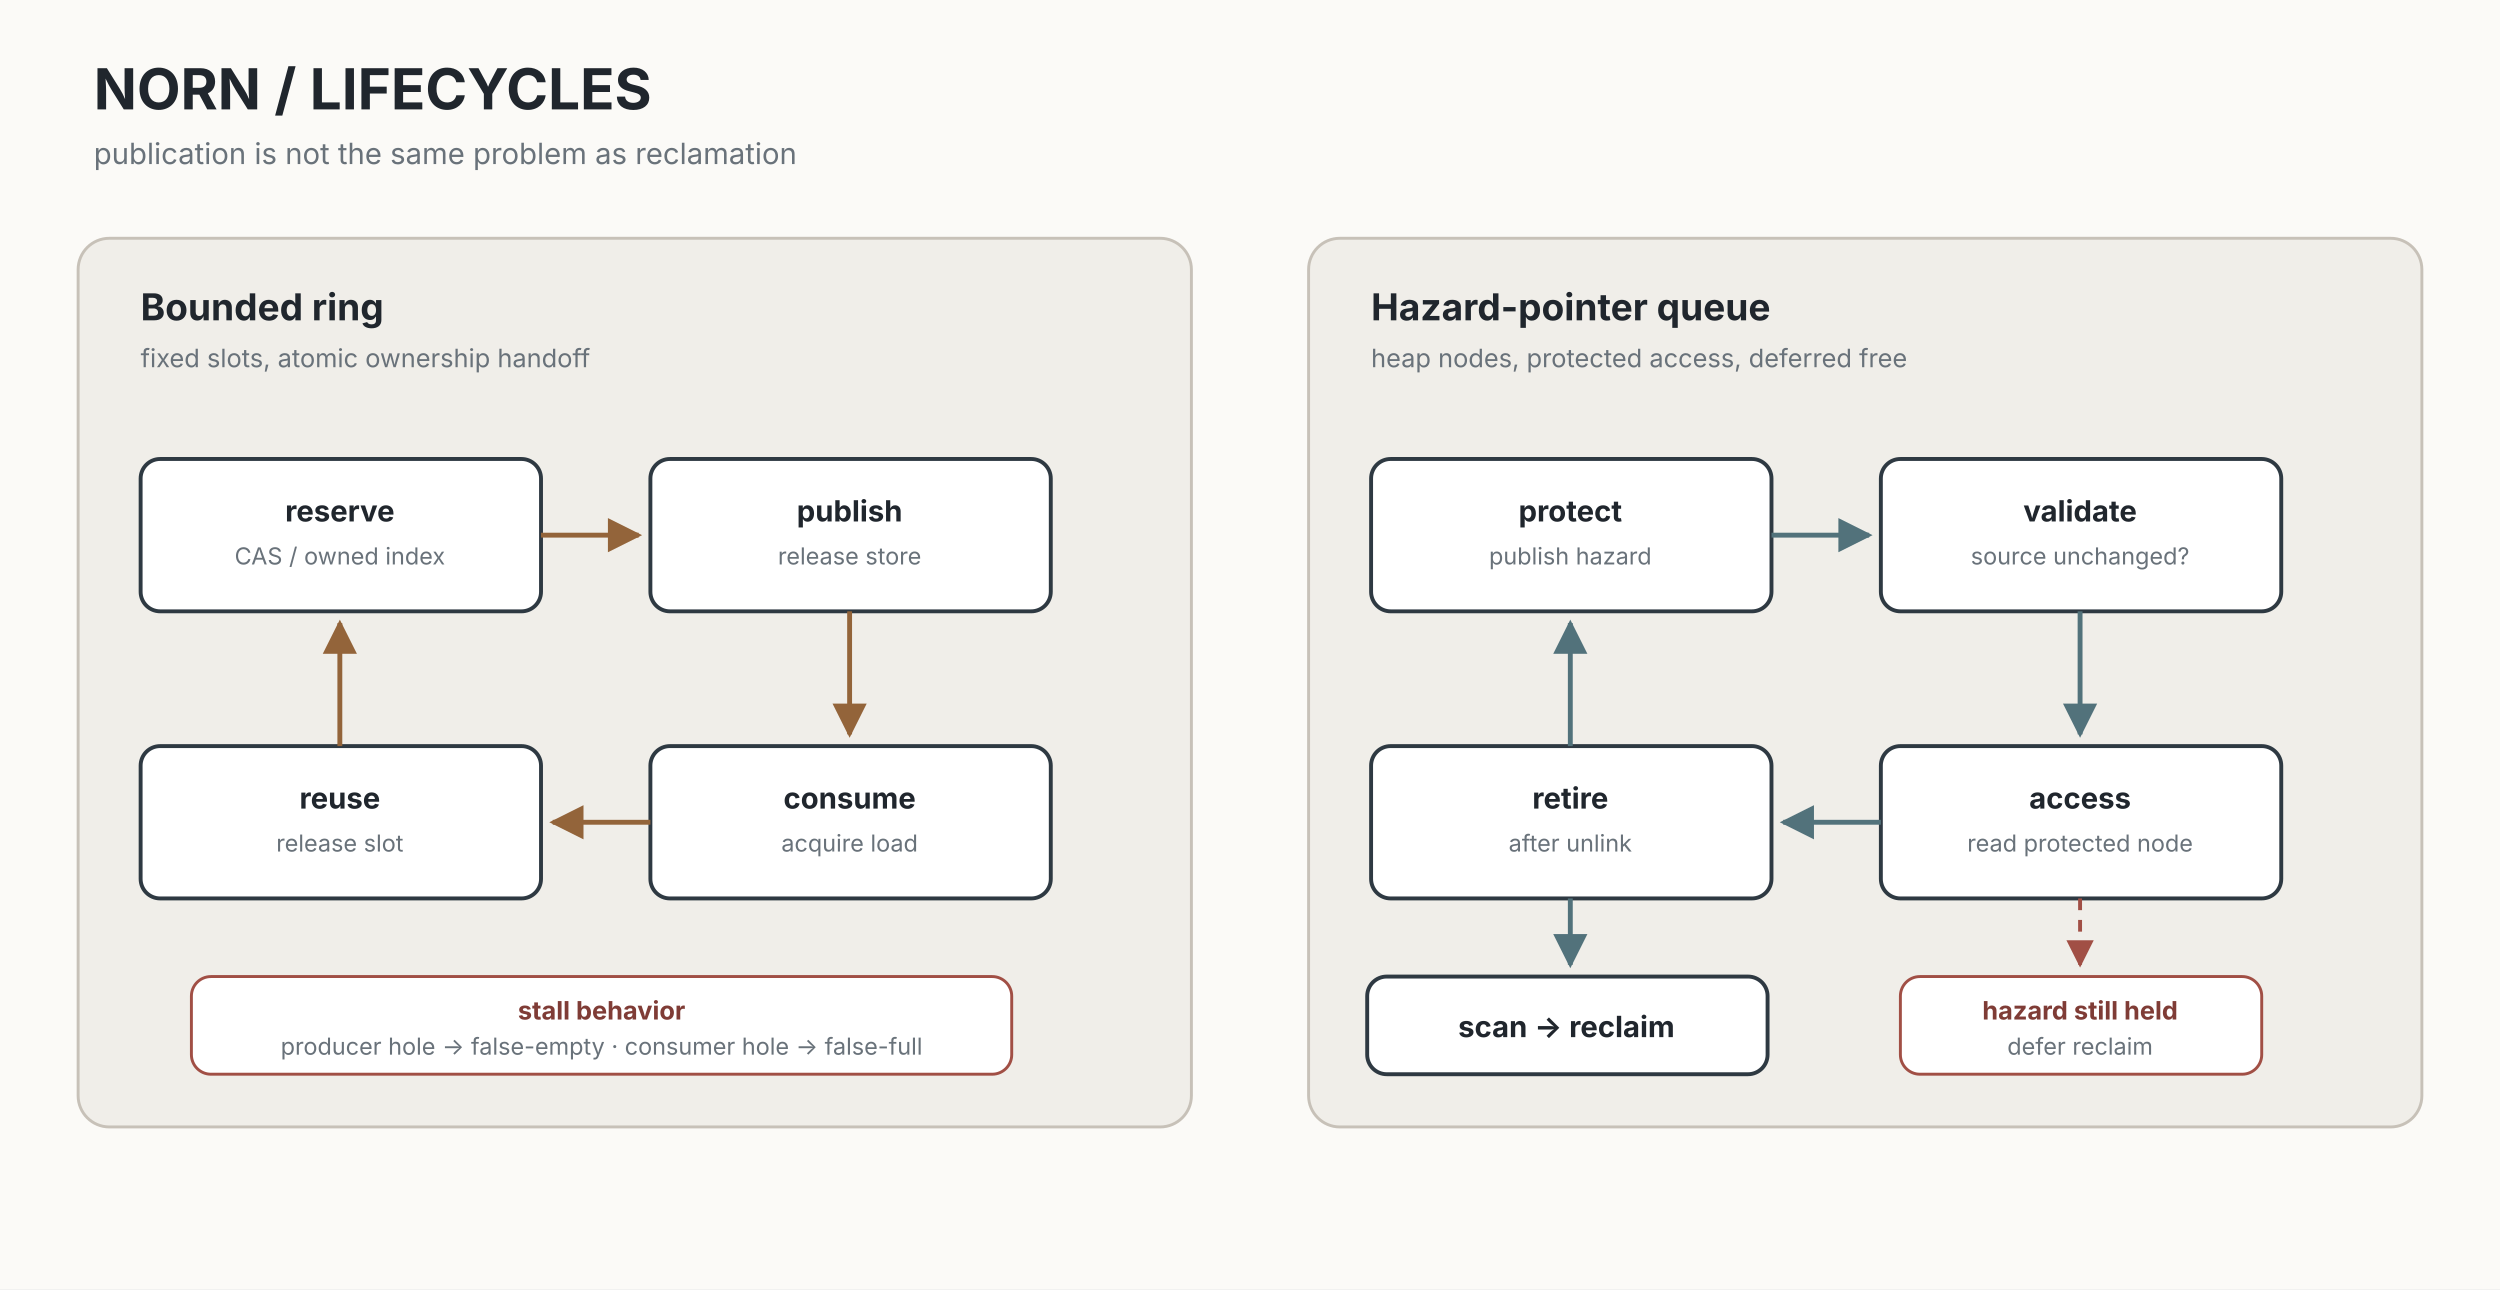
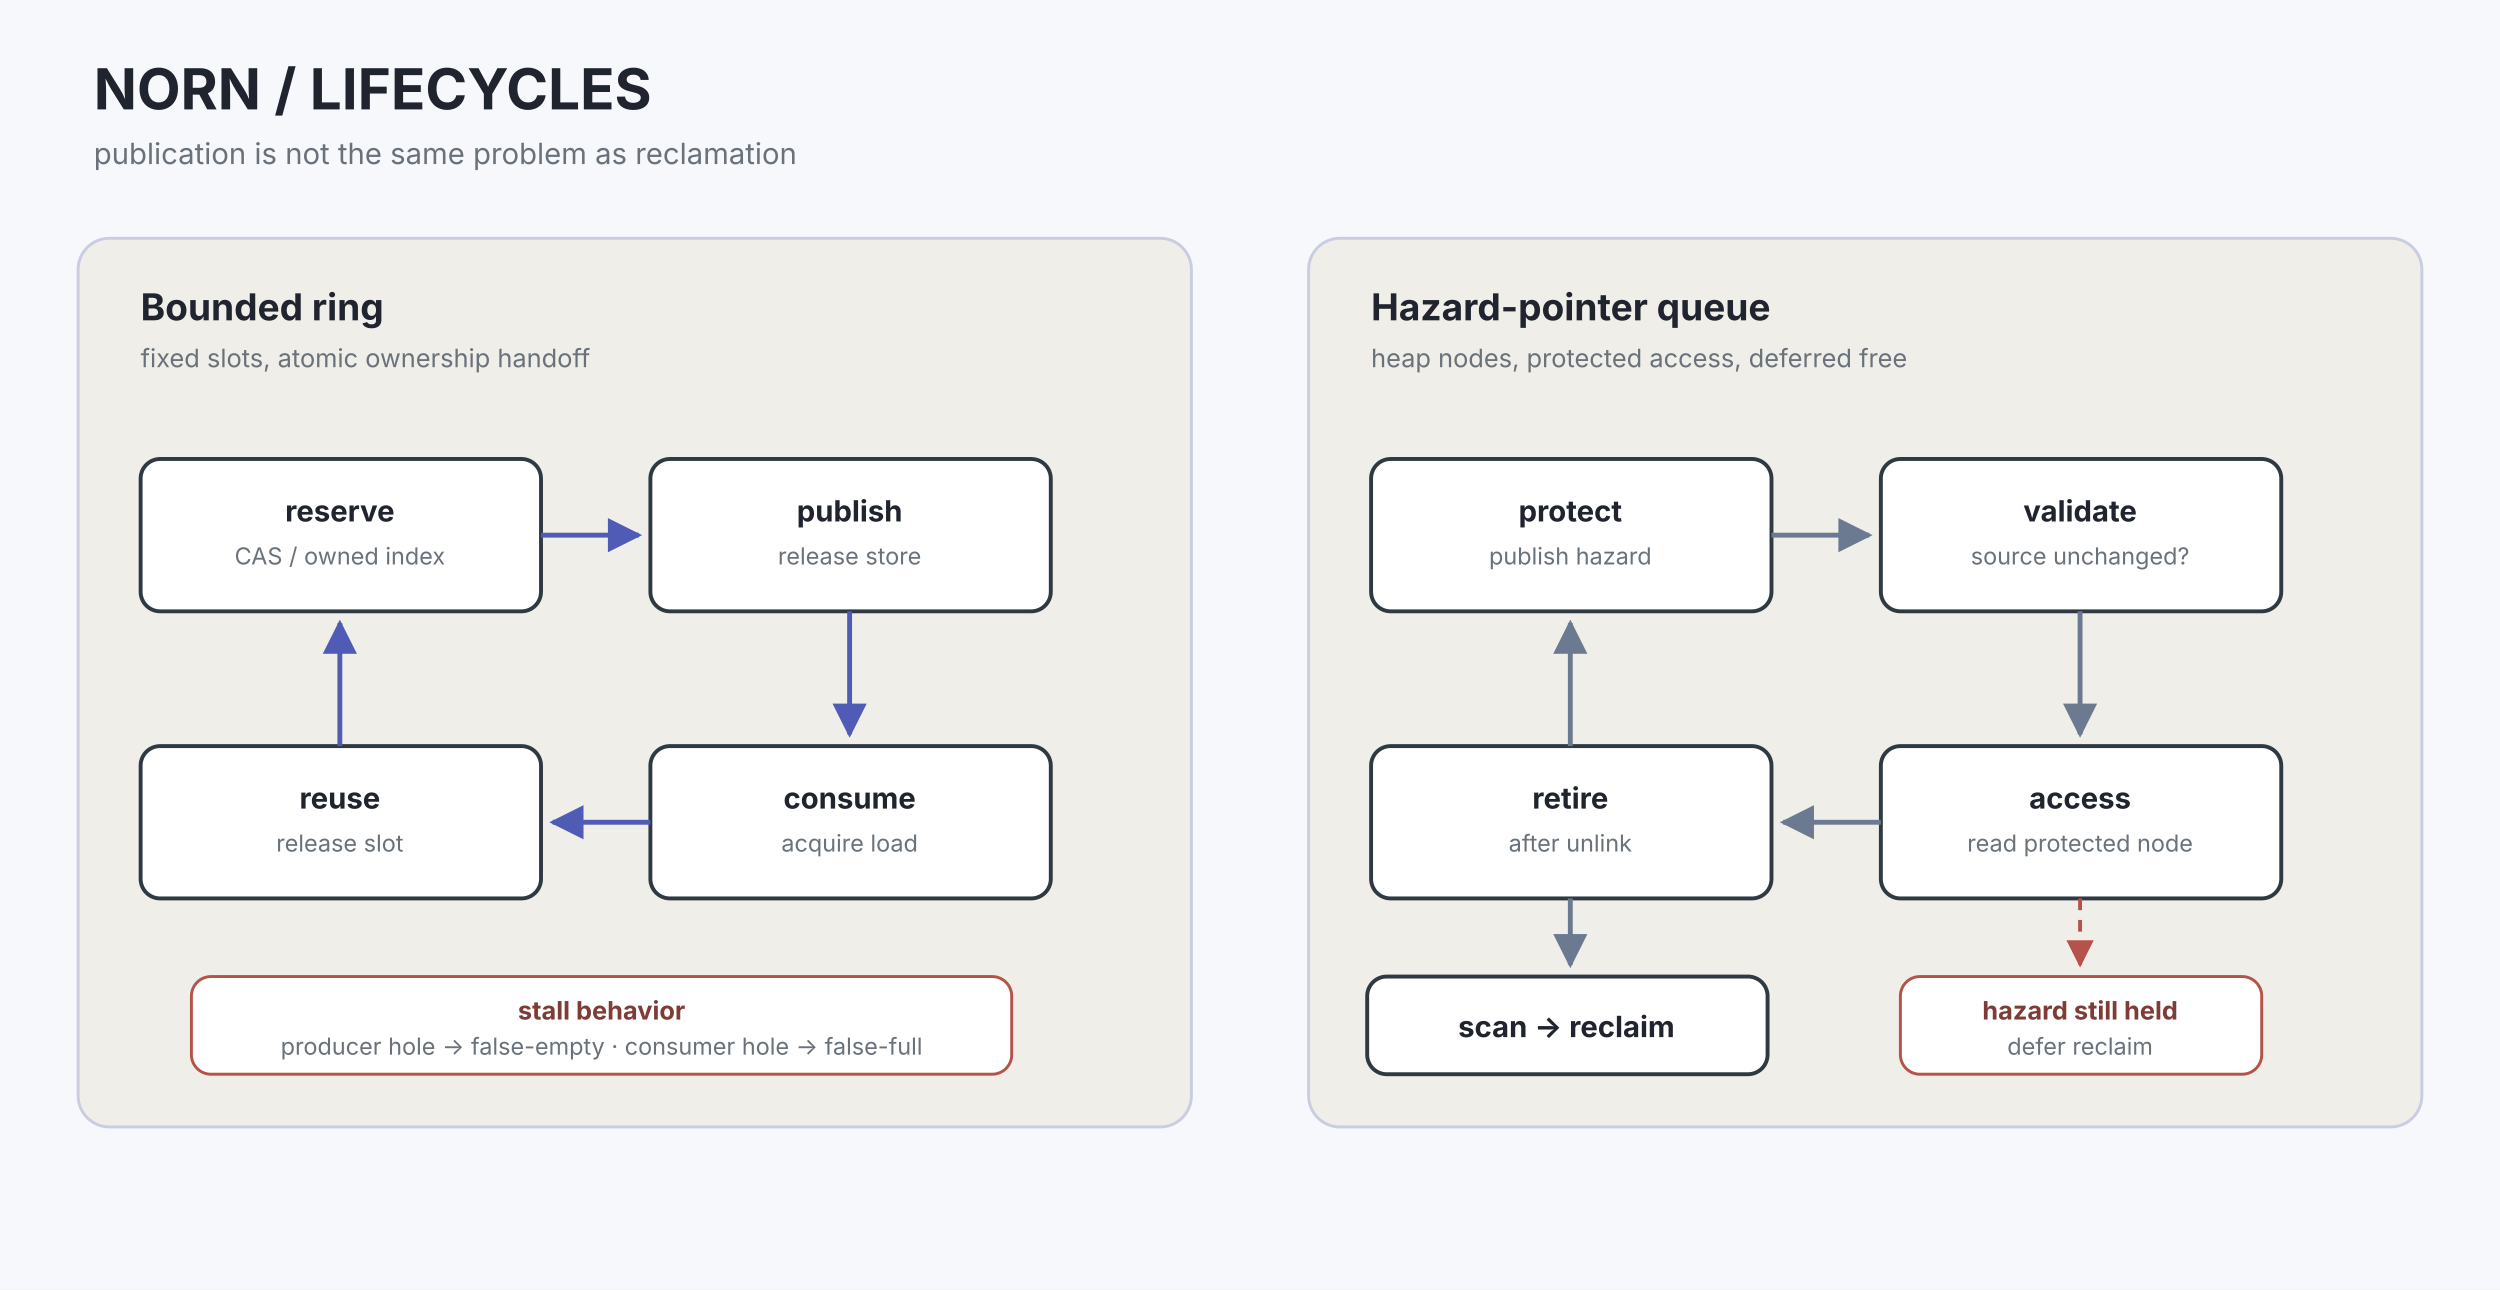
<svg xmlns="http://www.w3.org/2000/svg" width="100%" height="auto" viewBox="0 0 1280 660" preserveAspectRatio="xMidYMin meet" role="img" aria-labelledby="title desc">
  <defs>
    <marker id="arrow" viewBox="0 0 10 10" refX="9" refY="5" markerWidth="7" markerHeight="7" orient="auto-start-reverse">
-       <path d="M 0 0 L 10 5 L 0 10 z" fill="#93643a" />
+       <path d="M 0 0 L 10 5 L 0 10 z" fill="#4f5bb5" />
    </marker>
    <marker id="arrow-blue" viewBox="0 0 10 10" refX="9" refY="5" markerWidth="7" markerHeight="7" orient="auto-start-reverse">
-       <path d="M 0 0 L 10 5 L 0 10 z" fill="#52727b" />
+       <path d="M 0 0 L 10 5 L 0 10 z" fill="#6b7a90" />
    </marker>
    <marker id="arrow-red" viewBox="0 0 10 10" refX="9" refY="5" markerWidth="7" markerHeight="7" orient="auto-start-reverse">
-       <path d="M 0 0 L 10 5 L 0 10 z" fill="#a14f45" />
+       <path d="M 0 0 L 10 5 L 0 10 z" fill="#b5524a" />
    </marker>
    <style>
-       .canvas { fill: #fbfaf7; }
-       .title { fill: #20262d; font: 700 29px -apple-system, BlinkMacSystemFont, "Segoe UI", sans-serif; }
+       .canvas { fill: #f7f8fc; }
+       .title { fill: #20242e; font: 700 29px -apple-system, BlinkMacSystemFont, "Segoe UI", sans-serif; }
      .subtitle { fill: #69727a; font: 15px -apple-system, BlinkMacSystemFont, "Segoe UI", sans-serif; }
-       .panel { fill: #f0eee9; stroke: #c7c1b8; stroke-width: 1.5; rx: 16; }
-       .panel-title { fill: #20262d; font: 700 19px -apple-system, BlinkMacSystemFont, "Segoe UI", sans-serif; }
+       .panel { fill: #f0eee9; stroke: #c9cde0; stroke-width: 1.5; rx: 16; }
+       .panel-title { fill: #20242e; font: 700 19px -apple-system, BlinkMacSystemFont, "Segoe UI", sans-serif; }
      .panel-subtitle { fill: #69727a; font: 13px -apple-system, BlinkMacSystemFont, "Segoe UI", sans-serif; }
      .node rect { fill: #ffffff; stroke: #2e3942; stroke-width: 2; rx: 10; }
-       .node .label { fill: #20262d; font: 700 15px -apple-system, BlinkMacSystemFont, "Segoe UI", sans-serif; text-anchor: middle; }
+       .node .label { fill: #20242e; font: 700 15px -apple-system, BlinkMacSystemFont, "Segoe UI", sans-serif; text-anchor: middle; }
      .node .detail { fill: #69727a; font: 12px -apple-system, BlinkMacSystemFont, "Segoe UI", sans-serif; text-anchor: middle; }
-       .flow { fill: none; stroke: #93643a; stroke-width: 2.5; marker-end: url(#arrow); }
-       .flow-blue { fill: none; stroke: #52727b; stroke-width: 2.5; marker-end: url(#arrow-blue); }
-       .flow-red { fill: none; stroke: #a14f45; stroke-width: 2; stroke-dasharray: 6 5; marker-end: url(#arrow-red); }
-       .note { fill: #ffffff; stroke: #a14f45; stroke-width: 1.5; rx: 10; }
+       .flow { fill: none; stroke: #4f5bb5; stroke-width: 2.5; marker-end: url(#arrow); }
+       .flow-blue { fill: none; stroke: #6b7a90; stroke-width: 2.5; marker-end: url(#arrow-blue); }
+       .flow-red { fill: none; stroke: #b5524a; stroke-width: 2; stroke-dasharray: 6 5; marker-end: url(#arrow-red); }
+       .note { fill: #ffffff; stroke: #b5524a; stroke-width: 1.5; rx: 10; }
      .note-label { fill: #7f3c36; font: 700 13px -apple-system, BlinkMacSystemFont, "Segoe UI", sans-serif; text-anchor: middle; }
      .note-detail { fill: #69727a; font: 12px -apple-system, BlinkMacSystemFont, "Segoe UI", sans-serif; text-anchor: middle; }
    </style>
  </defs>
  <rect class="canvas" width="1280" height="660" />
  <text class="title" x="48" y="56">NORN  /  LIFECYCLES</text>
  <text class="subtitle" x="48" y="84">publication is not the same problem as reclamation</text>
  <rect class="panel" x="40" y="122" width="570" height="455" />
  <text class="panel-title" x="72" y="164">Bounded ring</text>
  <text class="panel-subtitle" x="72" y="188">fixed slots, atomic ownership handoff</text>
  <g class="node">
    <rect x="72" y="235" width="205" height="78" />
    <text class="label" x="174" y="267">reserve</text>
    <text class="detail" x="174" y="289">CAS / owned index</text>
  </g>
  <g class="node">
    <rect x="333" y="235" width="205" height="78" />
    <text class="label" x="435" y="267">publish</text>
    <text class="detail" x="435" y="289">release store</text>
  </g>
  <g class="node">
    <rect x="333" y="382" width="205" height="78" />
    <text class="label" x="435" y="414">consume</text>
    <text class="detail" x="435" y="436">acquire load</text>
  </g>
  <g class="node">
    <rect x="72" y="382" width="205" height="78" />
    <text class="label" x="174" y="414">reuse</text>
    <text class="detail" x="174" y="436">release slot</text>
  </g>
  <path class="flow" d="M 277 274 H 327" />
  <path class="flow" d="M 435 313 V 376" />
  <path class="flow" d="M 333 421 H 283" />
  <path class="flow" d="M 174 382 V 319" />
  <rect class="note" x="98" y="500" width="420" height="50" />
  <text class="note-label" x="308" y="522">stall behavior</text>
  <text class="note-detail" x="308" y="540">producer hole → false-empty · consumer hole → false-full</text>
  <rect class="panel" x="670" y="122" width="570" height="455" />
  <text class="panel-title" x="702" y="164">Hazard-pointer queue</text>
  <text class="panel-subtitle" x="702" y="188">heap nodes, protected access, deferred free</text>
  <g class="node">
    <rect x="702" y="235" width="205" height="78" />
    <text class="label" x="804" y="267">protect</text>
    <text class="detail" x="804" y="289">publish hazard</text>
  </g>
  <g class="node">
    <rect x="963" y="235" width="205" height="78" />
    <text class="label" x="1065" y="267">validate</text>
    <text class="detail" x="1065" y="289">source unchanged?</text>
  </g>
  <g class="node">
    <rect x="963" y="382" width="205" height="78" />
    <text class="label" x="1065" y="414">access</text>
    <text class="detail" x="1065" y="436">read protected node</text>
  </g>
  <g class="node">
    <rect x="702" y="382" width="205" height="78" />
    <text class="label" x="804" y="414">retire</text>
    <text class="detail" x="804" y="436">after unlink</text>
  </g>
  <path class="flow-blue" d="M 907 274 H 957" />
  <path class="flow-blue" d="M 1065 313 V 376" />
  <path class="flow-blue" d="M 963 421 H 913" />
  <path class="flow-blue" d="M 804 382 V 319" />
  <g class="node">
    <rect x="700" y="500" width="205" height="50" />
    <text class="label" x="802" y="531">scan → reclaim</text>
  </g>
  <path class="flow-blue" d="M 804 460 V 494" />
  <rect class="note" x="973" y="500" width="185" height="50" />
  <text class="note-label" x="1065" y="522">hazard still held</text>
  <text class="note-detail" x="1065" y="540">defer reclaim</text>
  <path class="flow-red" d="M 1065 460 V 494" />
</svg>
